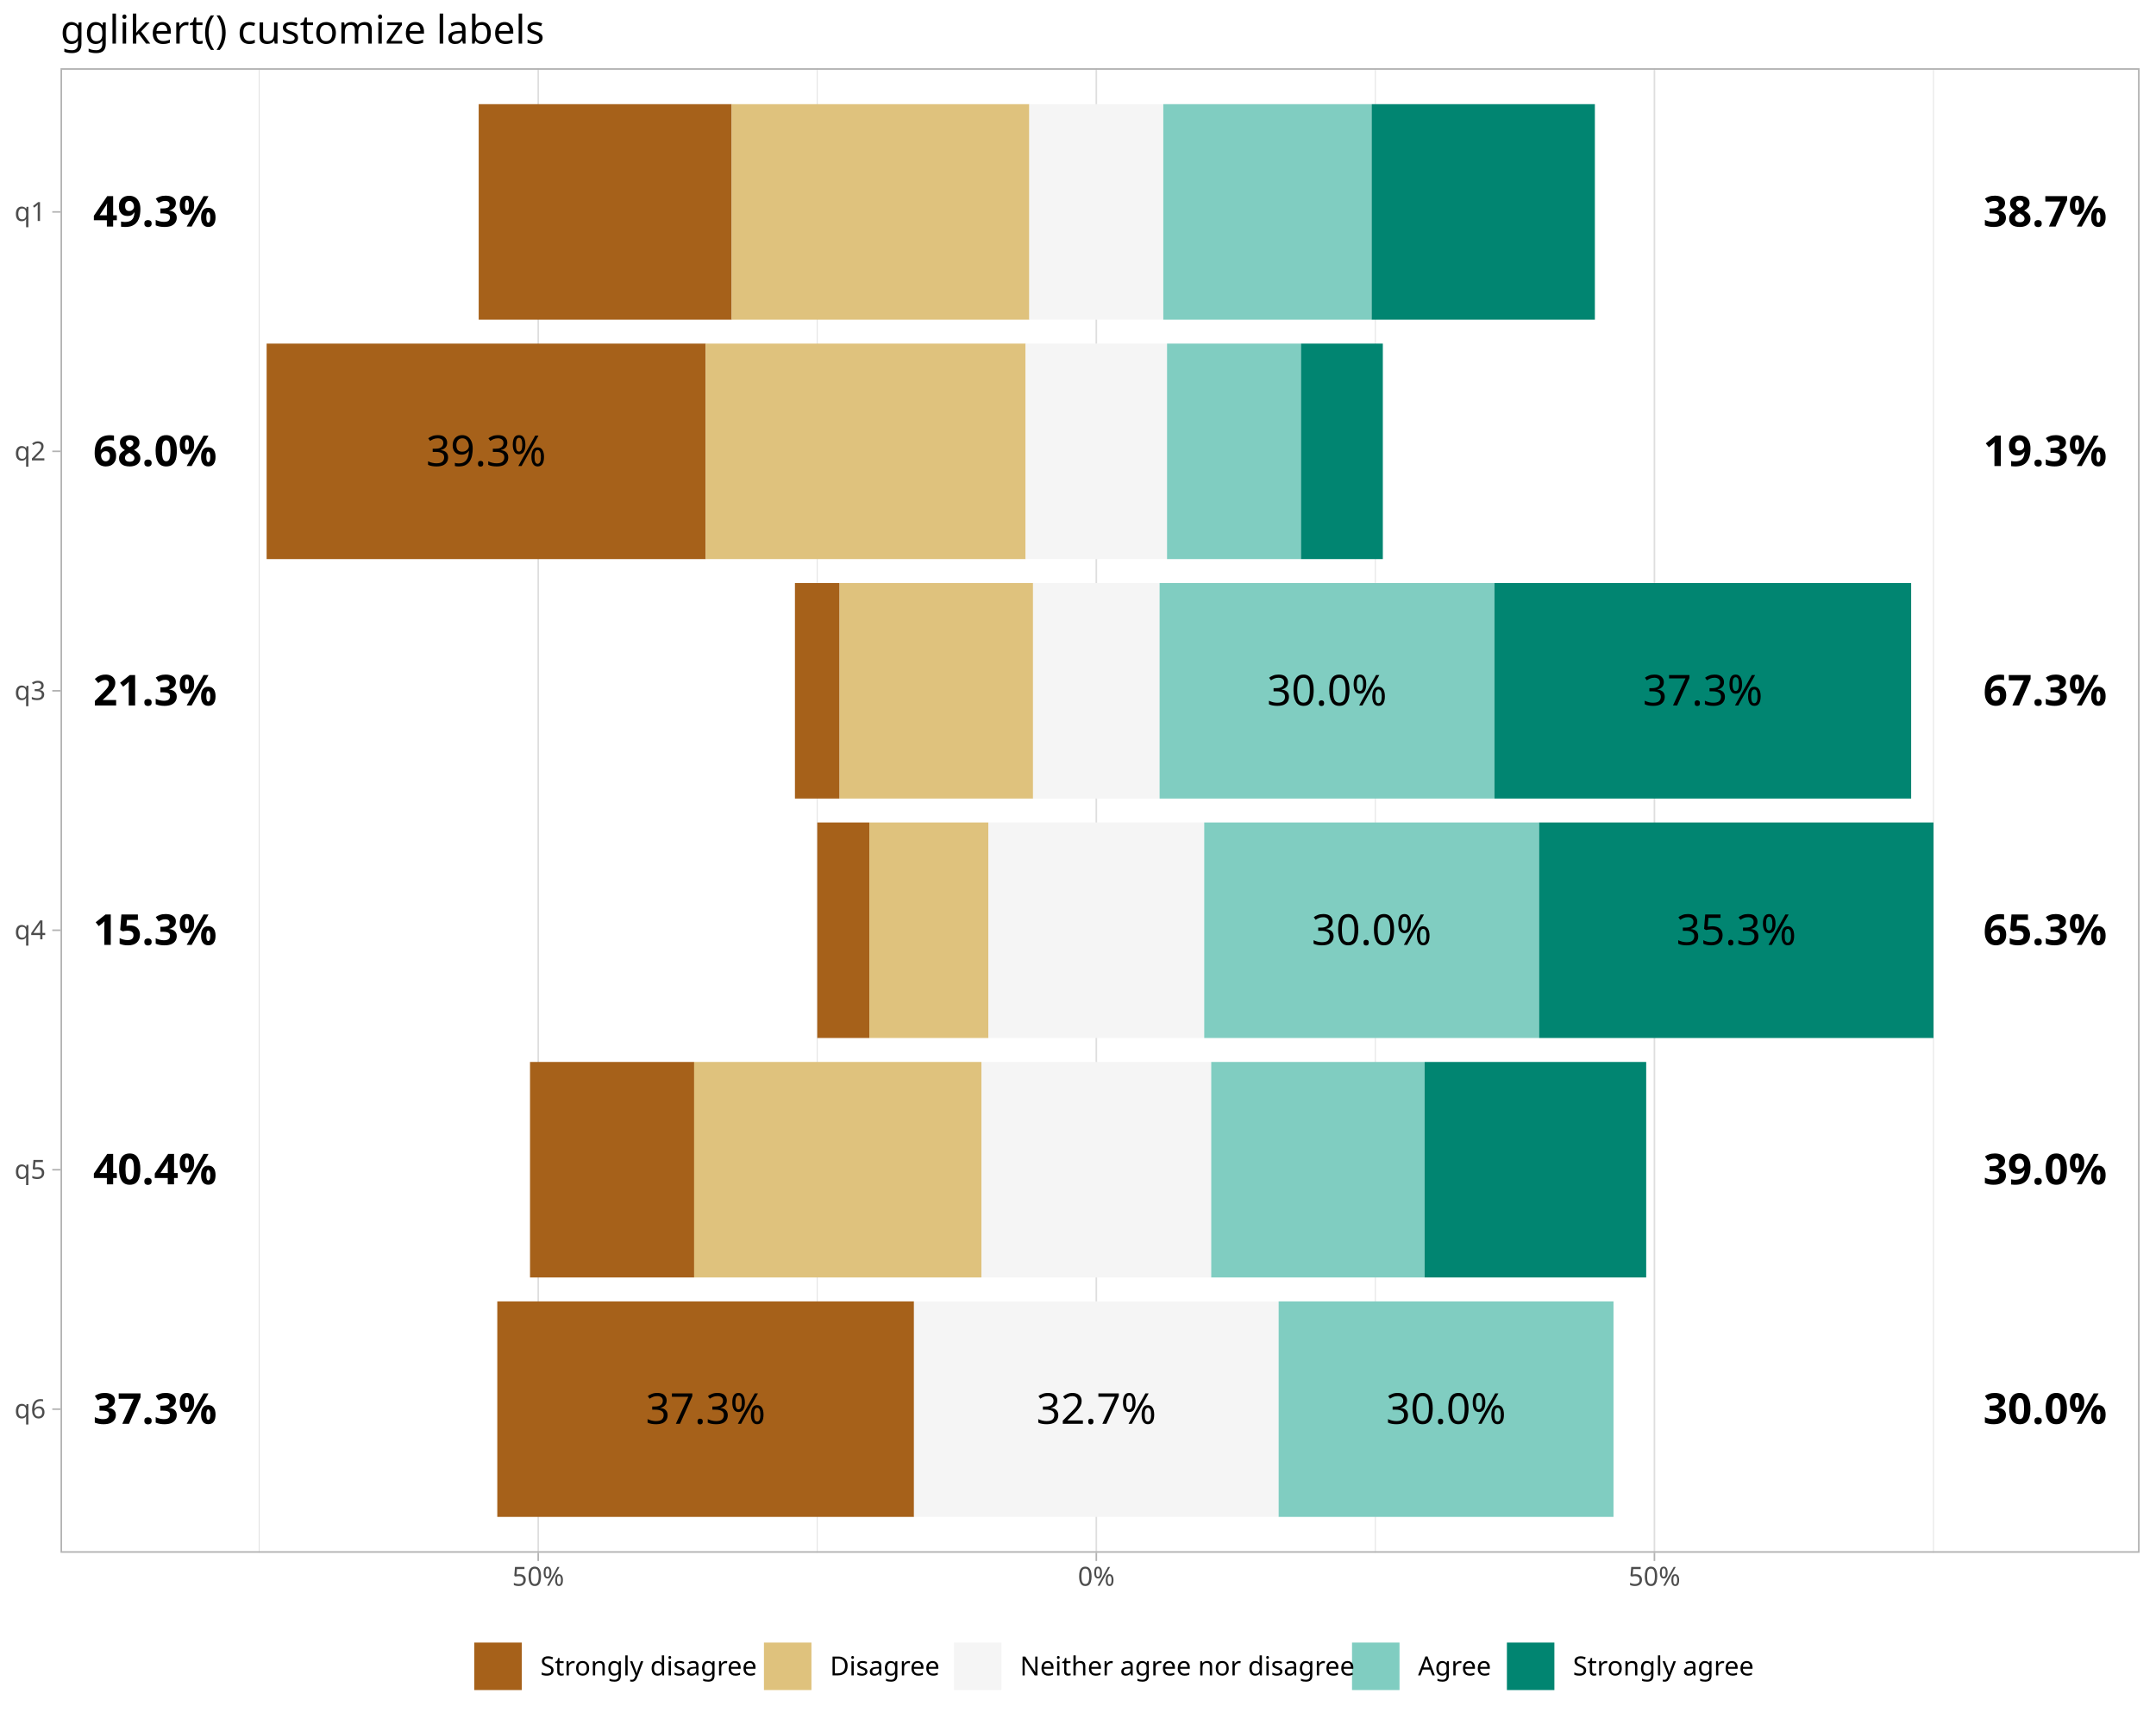
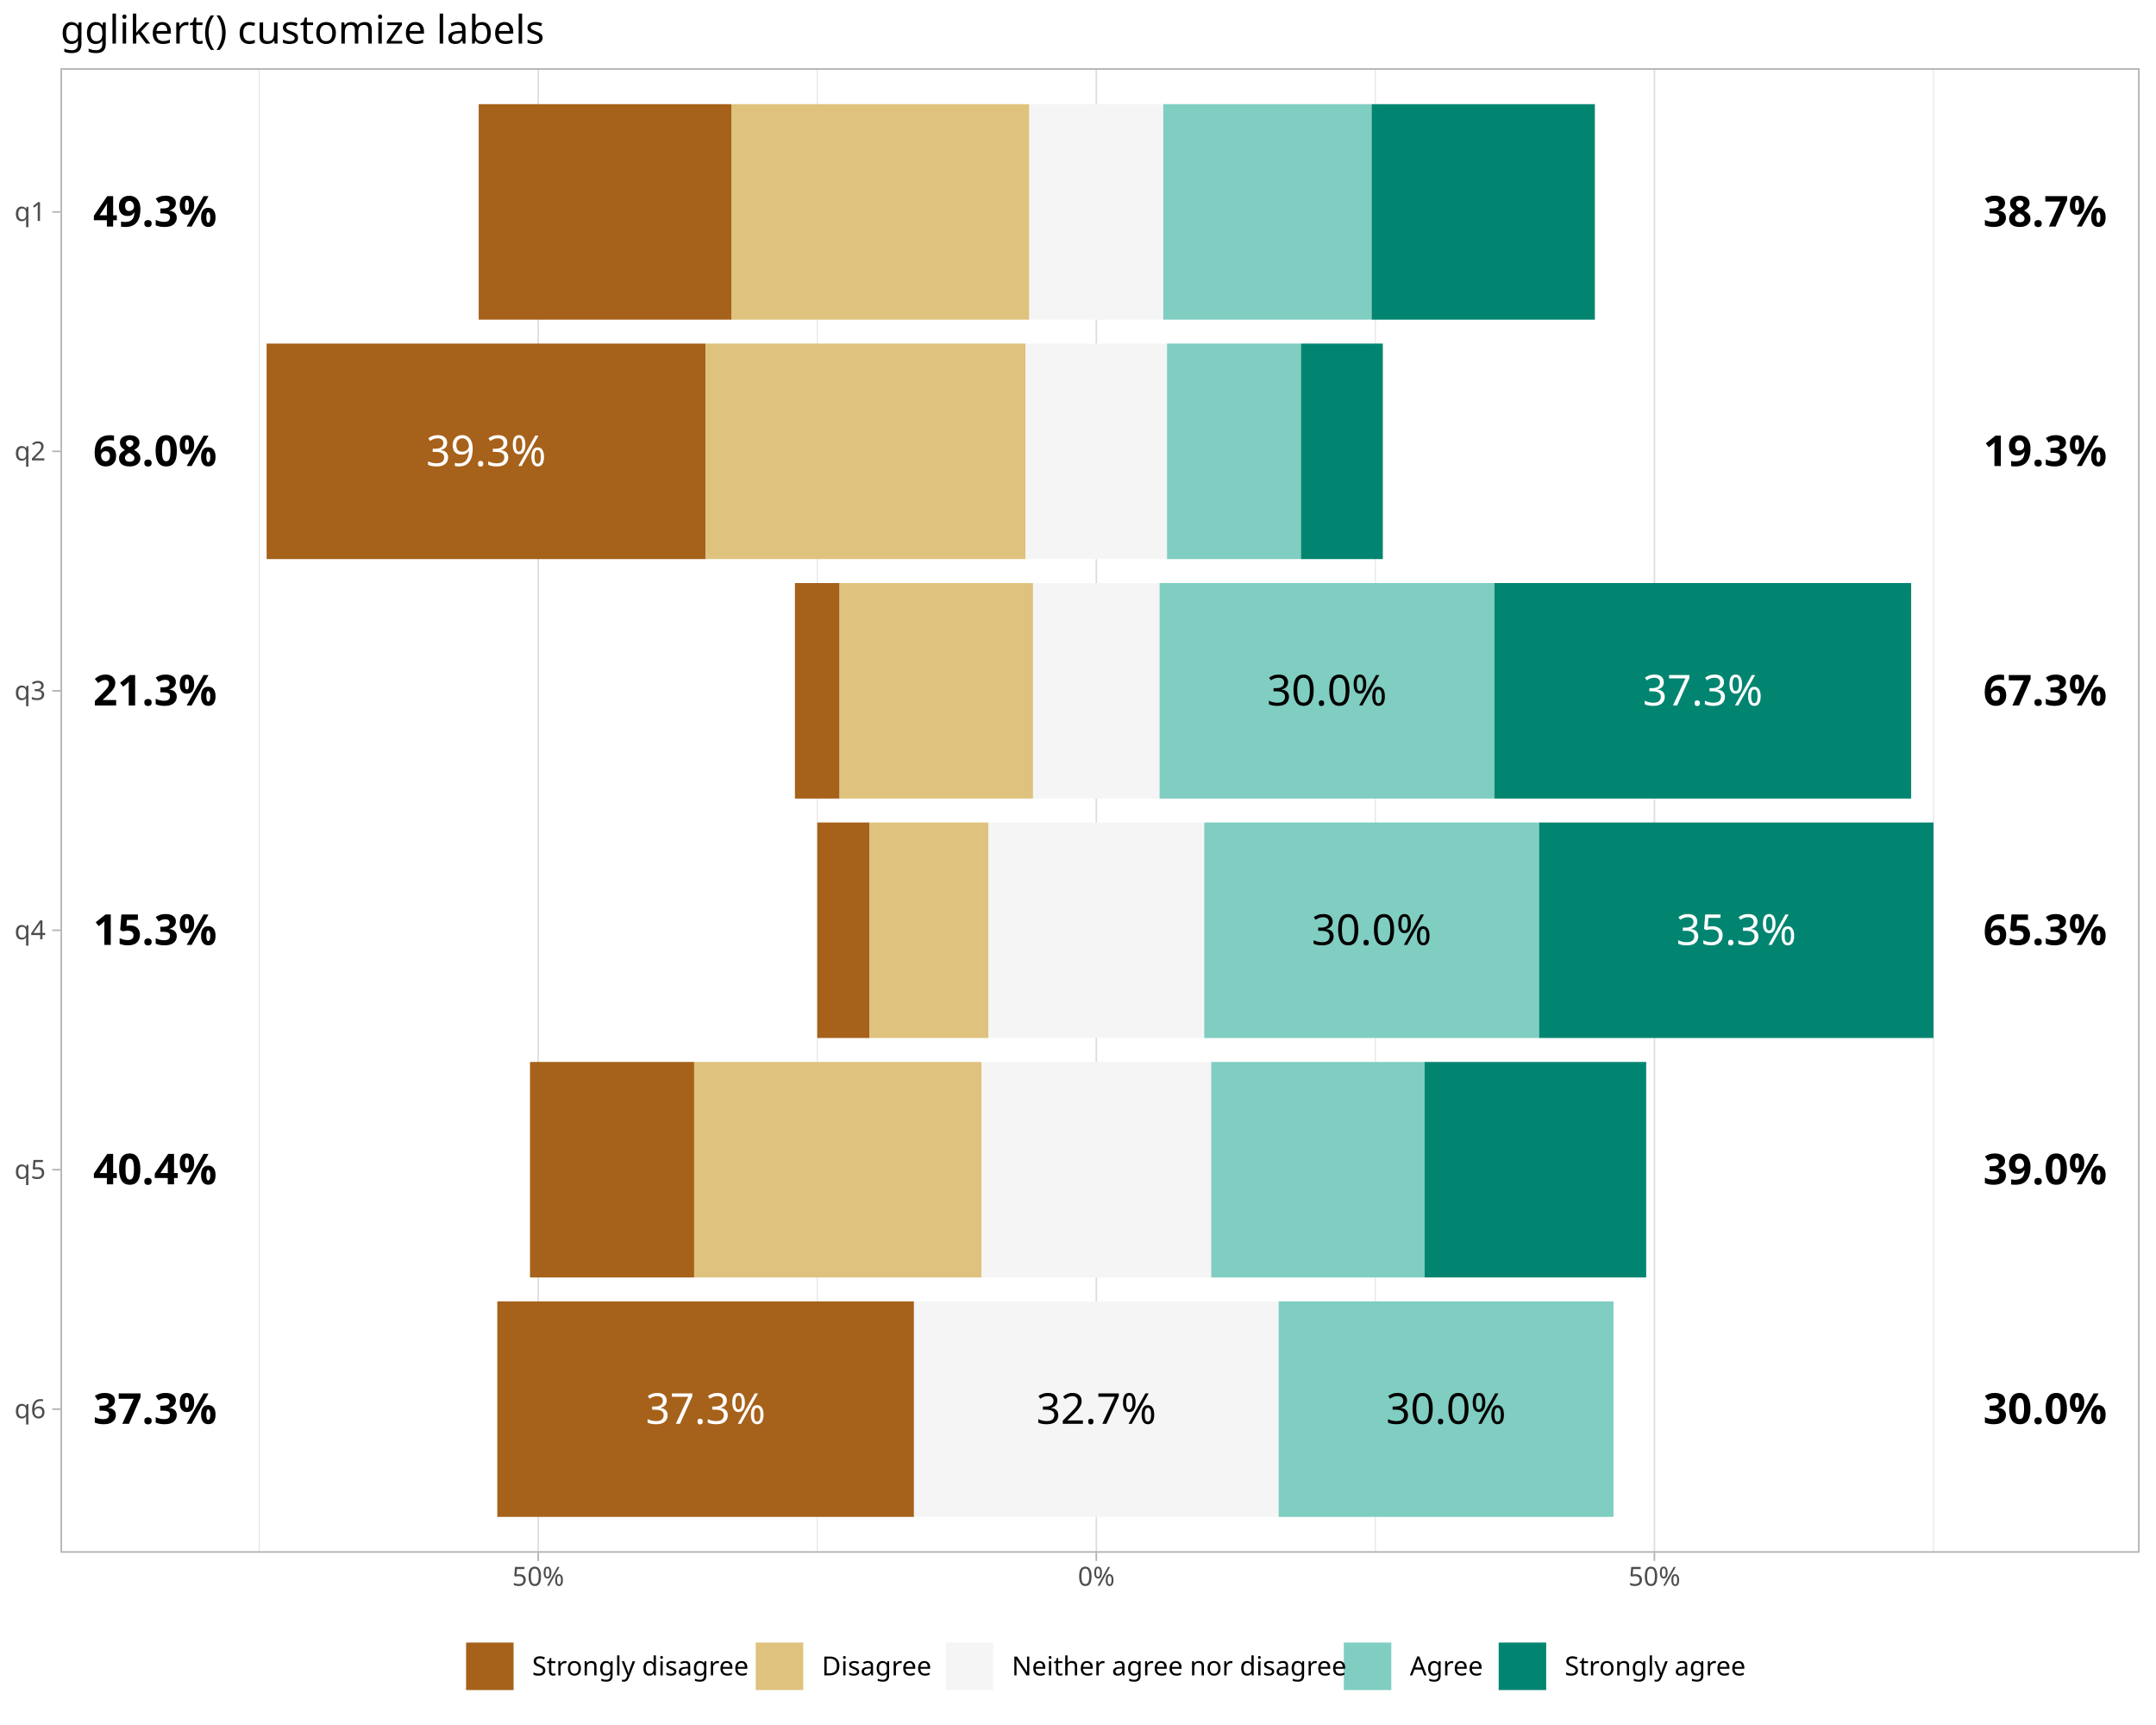
<svg xmlns="http://www.w3.org/2000/svg" class="svglite" data-engine-version="2.0" width="720.00pt" height="576.00pt" viewBox="0 0 720.00 576.00">
  <defs>
    <style type="text/css">
    .svglite line, .svglite polyline, .svglite polygon, .svglite path, .svglite rect, .svglite circle {
      fill: none;
      stroke: #000000;
      stroke-linecap: round;
      stroke-linejoin: round;
      stroke-miterlimit: 10.00;
    }
  </style>
  </defs>
  <rect width="100%" height="100%" style="stroke: none; fill: #FFFFFF;" />
  <defs>
    <clipPath id="cpMC4wMHw3MjAuMDB8MC4wMHw1NzYuMDA=">
      <rect x="0.00" y="0.00" width="720.00" height="576.00" />
    </clipPath>
  </defs>
  <g clip-path="url(#cpMC4wMHw3MjAuMDB8MC4wMHw1NzYuMDA=)">
    <rect x="0.00" y="0.00" width="720.00" height="576.00" style="stroke-width: 1.07; stroke: #FFFFFF; fill: #FFFFFF;" />
  </g>
  <defs>
    <clipPath id="cpMjAuMjB8NzE0LjUyfDIyLjc4fDUxOC41MQ==">
      <rect x="20.20" y="22.78" width="694.32" height="495.72" />
    </clipPath>
  </defs>
  <g clip-path="url(#cpMjAuMjB8NzE0LjUyfDIyLjc4fDUxOC41MQ==)">
    <rect x="20.20" y="22.78" width="694.32" height="495.72" style="stroke-width: 1.07; stroke: none; fill: #FFFFFF;" />
    <polyline points="86.55,518.51 86.55,22.78 " style="stroke-width: 0.27; stroke: #DEDEDE; stroke-linecap: butt;" />
    <polyline points="272.93,518.51 272.93,22.78 " style="stroke-width: 0.27; stroke: #DEDEDE; stroke-linecap: butt;" />
    <polyline points="459.31,518.51 459.31,22.78 " style="stroke-width: 0.27; stroke: #DEDEDE; stroke-linecap: butt;" />
    <polyline points="645.68,518.51 645.68,22.78 " style="stroke-width: 0.27; stroke: #DEDEDE; stroke-linecap: butt;" />
    <polyline points="179.74,518.51 179.74,22.78 " style="stroke-width: 0.53; stroke: #DEDEDE; stroke-linecap: butt;" />
    <polyline points="366.12,518.51 366.12,22.78 " style="stroke-width: 0.53; stroke: #DEDEDE; stroke-linecap: butt;" />
    <polyline points="552.50,518.51 552.50,22.78 " style="stroke-width: 0.53; stroke: #DEDEDE; stroke-linecap: butt;" />
    <rect x="166.07" y="434.55" width="139.16" height="71.96" style="stroke-width: 1.07; stroke: none; stroke-linecap: butt; stroke-linejoin: miter; fill: #A6611A;" />
    <rect x="305.23" y="434.55" width="0.00" height="71.96" style="stroke-width: 1.07; stroke: none; stroke-linecap: butt; stroke-linejoin: miter; fill: #DFC27D;" />
    <rect x="305.23" y="434.55" width="121.77" height="71.96" style="stroke-width: 1.07; stroke: none; stroke-linecap: butt; stroke-linejoin: miter; fill: #F5F5F5;" />
    <rect x="427.00" y="434.55" width="111.83" height="71.96" style="stroke-width: 1.07; stroke: none; stroke-linecap: butt; stroke-linejoin: miter; fill: #80CDC1;" />
    <rect x="538.83" y="434.55" width="0.00" height="71.96" style="stroke-width: 1.07; stroke: none; stroke-linecap: butt; stroke-linejoin: miter; fill: #018571;" />
    <rect x="177.00" y="354.60" width="54.82" height="71.96" style="stroke-width: 1.07; stroke: none; stroke-linecap: butt; stroke-linejoin: miter; fill: #A6611A;" />
    <rect x="231.82" y="354.60" width="95.93" height="71.96" style="stroke-width: 1.07; stroke: none; stroke-linecap: butt; stroke-linejoin: miter; fill: #DFC27D;" />
    <rect x="327.75" y="354.60" width="76.74" height="71.96" style="stroke-width: 1.07; stroke: none; stroke-linecap: butt; stroke-linejoin: miter; fill: #F5F5F5;" />
    <rect x="404.49" y="354.60" width="71.26" height="71.96" style="stroke-width: 1.07; stroke: none; stroke-linecap: butt; stroke-linejoin: miter; fill: #80CDC1;" />
    <rect x="475.75" y="354.60" width="74.00" height="71.96" style="stroke-width: 1.07; stroke: none; stroke-linecap: butt; stroke-linejoin: miter; fill: #018571;" />
    <rect x="272.93" y="274.64" width="17.40" height="71.96" style="stroke-width: 1.07; stroke: none; stroke-linecap: butt; stroke-linejoin: miter; fill: #A6611A;" />
    <rect x="290.32" y="274.64" width="39.76" height="71.96" style="stroke-width: 1.07; stroke: none; stroke-linecap: butt; stroke-linejoin: miter; fill: #DFC27D;" />
    <rect x="330.08" y="274.64" width="72.07" height="71.96" style="stroke-width: 1.07; stroke: none; stroke-linecap: butt; stroke-linejoin: miter; fill: #F5F5F5;" />
    <rect x="402.15" y="274.64" width="111.83" height="71.96" style="stroke-width: 1.07; stroke: none; stroke-linecap: butt; stroke-linejoin: miter; fill: #80CDC1;" />
    <rect x="513.98" y="274.64" width="131.71" height="71.96" style="stroke-width: 1.07; stroke: none; stroke-linecap: butt; stroke-linejoin: miter; fill: #018571;" />
    <rect x="265.47" y="194.69" width="14.91" height="71.96" style="stroke-width: 1.07; stroke: none; stroke-linecap: butt; stroke-linejoin: miter; fill: #A6611A;" />
    <rect x="280.38" y="194.69" width="64.61" height="71.96" style="stroke-width: 1.07; stroke: none; stroke-linecap: butt; stroke-linejoin: miter; fill: #DFC27D;" />
    <rect x="344.99" y="194.69" width="42.25" height="71.96" style="stroke-width: 1.07; stroke: none; stroke-linecap: butt; stroke-linejoin: miter; fill: #F5F5F5;" />
    <rect x="387.24" y="194.69" width="111.83" height="71.96" style="stroke-width: 1.07; stroke: none; stroke-linecap: butt; stroke-linejoin: miter; fill: #80CDC1;" />
    <rect x="499.07" y="194.69" width="139.16" height="71.96" style="stroke-width: 1.07; stroke: none; stroke-linecap: butt; stroke-linejoin: miter; fill: #018571;" />
    <rect x="89.04" y="114.73" width="146.62" height="71.96" style="stroke-width: 1.07; stroke: none; stroke-linecap: butt; stroke-linejoin: miter; fill: #A6611A;" />
    <rect x="235.65" y="114.73" width="106.86" height="71.96" style="stroke-width: 1.07; stroke: none; stroke-linecap: butt; stroke-linejoin: miter; fill: #DFC27D;" />
    <rect x="342.51" y="114.73" width="47.22" height="71.96" style="stroke-width: 1.07; stroke: none; stroke-linecap: butt; stroke-linejoin: miter; fill: #F5F5F5;" />
    <rect x="389.73" y="114.73" width="44.73" height="71.96" style="stroke-width: 1.07; stroke: none; stroke-linecap: butt; stroke-linejoin: miter; fill: #80CDC1;" />
    <rect x="434.46" y="114.73" width="27.34" height="71.96" style="stroke-width: 1.07; stroke: none; stroke-linecap: butt; stroke-linejoin: miter; fill: #018571;" />
    <rect x="159.86" y="34.78" width="84.49" height="71.96" style="stroke-width: 1.07; stroke: none; stroke-linecap: butt; stroke-linejoin: miter; fill: #A6611A;" />
    <rect x="244.35" y="34.78" width="99.40" height="71.96" style="stroke-width: 1.07; stroke: none; stroke-linecap: butt; stroke-linejoin: miter; fill: #DFC27D;" />
    <rect x="343.75" y="34.78" width="44.73" height="71.96" style="stroke-width: 1.07; stroke: none; stroke-linecap: butt; stroke-linejoin: miter; fill: #F5F5F5;" />
    <rect x="388.48" y="34.78" width="69.58" height="71.96" style="stroke-width: 1.07; stroke: none; stroke-linecap: butt; stroke-linejoin: miter; fill: #80CDC1;" />
    <rect x="458.06" y="34.78" width="74.55" height="71.96" style="stroke-width: 1.07; stroke: none; stroke-linecap: butt; stroke-linejoin: miter; fill: #018571;" />
-     <text x="235.65" y="475.43" text-anchor="middle" style="font-size: 14.23px; font-family: sans;" textLength="40.34px" lengthAdjust="spacingAndGlyphs">37.3%</text>
+     <text x="235.65" y="475.43" text-anchor="middle" style="font-size: 14.23px; fill: #FFFFFF; font-family: sans;" textLength="40.34px" lengthAdjust="spacingAndGlyphs">37.3%</text>
    <text x="366.12" y="475.43" text-anchor="middle" style="font-size: 14.23px; font-family: sans;" textLength="40.34px" lengthAdjust="spacingAndGlyphs">32.7%</text>
    <text x="482.91" y="475.43" text-anchor="middle" style="font-size: 14.23px; font-family: sans;" textLength="40.34px" lengthAdjust="spacingAndGlyphs">30.0%</text>
    <text x="458.06" y="315.52" text-anchor="middle" style="font-size: 14.23px; font-family: sans;" textLength="40.34px" lengthAdjust="spacingAndGlyphs">30.0%</text>
-     <text x="579.83" y="315.52" text-anchor="middle" style="font-size: 14.23px; font-family: sans;" textLength="40.34px" lengthAdjust="spacingAndGlyphs">35.3%</text>
+     <text x="579.83" y="315.52" text-anchor="middle" style="font-size: 14.23px; fill: #FFFFFF; font-family: sans;" textLength="40.34px" lengthAdjust="spacingAndGlyphs">35.3%</text>
    <text x="443.15" y="235.56" text-anchor="middle" style="font-size: 14.23px; font-family: sans;" textLength="40.34px" lengthAdjust="spacingAndGlyphs">30.0%</text>
-     <text x="568.65" y="235.56" text-anchor="middle" style="font-size: 14.23px; font-family: sans;" textLength="40.34px" lengthAdjust="spacingAndGlyphs">37.3%</text>
-     <text x="162.34" y="155.61" text-anchor="middle" style="font-size: 14.23px; font-family: sans;" textLength="40.34px" lengthAdjust="spacingAndGlyphs">39.3%</text>
+     <text x="568.65" y="235.56" text-anchor="middle" style="font-size: 14.23px; fill: #FFFFFF; font-family: sans;" textLength="40.34px" lengthAdjust="spacingAndGlyphs">37.3%</text>
+     <text x="162.34" y="155.61" text-anchor="middle" style="font-size: 14.23px; fill: #FFFFFF; font-family: sans;" textLength="40.34px" lengthAdjust="spacingAndGlyphs">39.3%</text>
    <text x="51.76" y="475.43" text-anchor="middle" style="font-size: 14.23px; font-weight: bold; font-family: sans;" textLength="40.34px" lengthAdjust="spacingAndGlyphs">37.3%</text>
    <text x="51.76" y="395.47" text-anchor="middle" style="font-size: 14.23px; font-weight: bold; font-family: sans;" textLength="40.34px" lengthAdjust="spacingAndGlyphs">40.4%</text>
    <text x="51.76" y="315.52" text-anchor="middle" style="font-size: 14.23px; font-weight: bold; font-family: sans;" textLength="40.34px" lengthAdjust="spacingAndGlyphs">15.3%</text>
    <text x="51.76" y="235.56" text-anchor="middle" style="font-size: 14.23px; font-weight: bold; font-family: sans;" textLength="40.34px" lengthAdjust="spacingAndGlyphs">21.3%</text>
    <text x="51.76" y="155.61" text-anchor="middle" style="font-size: 14.23px; font-weight: bold; font-family: sans;" textLength="40.34px" lengthAdjust="spacingAndGlyphs">68.0%</text>
    <text x="51.76" y="75.65" text-anchor="middle" style="font-size: 14.23px; font-weight: bold; font-family: sans;" textLength="40.34px" lengthAdjust="spacingAndGlyphs">49.3%</text>
    <text x="682.96" y="475.43" text-anchor="middle" style="font-size: 14.23px; font-weight: bold; font-family: sans;" textLength="40.34px" lengthAdjust="spacingAndGlyphs">30.0%</text>
    <text x="682.96" y="395.47" text-anchor="middle" style="font-size: 14.23px; font-weight: bold; font-family: sans;" textLength="40.34px" lengthAdjust="spacingAndGlyphs">39.0%</text>
    <text x="682.96" y="315.52" text-anchor="middle" style="font-size: 14.23px; font-weight: bold; font-family: sans;" textLength="40.34px" lengthAdjust="spacingAndGlyphs">65.3%</text>
    <text x="682.96" y="235.56" text-anchor="middle" style="font-size: 14.23px; font-weight: bold; font-family: sans;" textLength="40.34px" lengthAdjust="spacingAndGlyphs">67.3%</text>
    <text x="682.96" y="155.61" text-anchor="middle" style="font-size: 14.23px; font-weight: bold; font-family: sans;" textLength="40.34px" lengthAdjust="spacingAndGlyphs">19.3%</text>
    <text x="682.96" y="75.65" text-anchor="middle" style="font-size: 14.23px; font-weight: bold; font-family: sans;" textLength="40.34px" lengthAdjust="spacingAndGlyphs">38.7%</text>
    <rect x="20.20" y="22.78" width="694.32" height="495.72" style="stroke-width: 1.07; stroke: #B3B3B3;" />
  </g>
  <g clip-path="url(#cpMC4wMHw3MjAuMDB8MC4wMHw1NzYuMDA=)">
    <polyline points="179.74,521.25 179.74,518.51 " style="stroke-width: 0.53; stroke: #B3B3B3; stroke-linecap: butt;" />
    <polyline points="366.12,521.25 366.12,518.51 " style="stroke-width: 0.53; stroke: #B3B3B3; stroke-linecap: butt;" />
    <polyline points="552.50,521.25 552.50,518.51 " style="stroke-width: 0.53; stroke: #B3B3B3; stroke-linecap: butt;" />
    <text x="179.74" y="529.50" text-anchor="middle" style="font-size: 8.80px; fill: #4D4D4D; font-family: sans;" textLength="17.61px" lengthAdjust="spacingAndGlyphs">50%</text>
    <text x="366.12" y="529.50" text-anchor="middle" style="font-size: 8.80px; fill: #4D4D4D; font-family: sans;" textLength="12.72px" lengthAdjust="spacingAndGlyphs">0%</text>
    <text x="552.50" y="529.50" text-anchor="middle" style="font-size: 8.80px; fill: #4D4D4D; font-family: sans;" textLength="17.61px" lengthAdjust="spacingAndGlyphs">50%</text>
    <text x="15.27" y="473.56" text-anchor="end" style="font-size: 8.80px; fill: #4D4D4D; font-family: sans;" textLength="9.79px" lengthAdjust="spacingAndGlyphs">q6</text>
    <text x="15.27" y="393.61" text-anchor="end" style="font-size: 8.80px; fill: #4D4D4D; font-family: sans;" textLength="9.79px" lengthAdjust="spacingAndGlyphs">q5</text>
    <text x="15.27" y="313.65" text-anchor="end" style="font-size: 8.80px; fill: #4D4D4D; font-family: sans;" textLength="9.79px" lengthAdjust="spacingAndGlyphs">q4</text>
    <text x="15.27" y="233.70" text-anchor="end" style="font-size: 8.80px; fill: #4D4D4D; font-family: sans;" textLength="9.79px" lengthAdjust="spacingAndGlyphs">q3</text>
    <text x="15.27" y="153.74" text-anchor="end" style="font-size: 8.80px; fill: #4D4D4D; font-family: sans;" textLength="9.79px" lengthAdjust="spacingAndGlyphs">q2</text>
    <text x="15.27" y="73.78" text-anchor="end" style="font-size: 8.80px; fill: #4D4D4D; font-family: sans;" textLength="9.79px" lengthAdjust="spacingAndGlyphs">q1</text>
    <polyline points="17.46,470.53 20.20,470.53 " style="stroke-width: 0.53; stroke: #B3B3B3; stroke-linecap: butt;" />
    <polyline points="17.46,390.58 20.20,390.58 " style="stroke-width: 0.53; stroke: #B3B3B3; stroke-linecap: butt;" />
    <polyline points="17.46,310.62 20.20,310.62 " style="stroke-width: 0.53; stroke: #B3B3B3; stroke-linecap: butt;" />
    <polyline points="17.46,230.67 20.20,230.67 " style="stroke-width: 0.53; stroke: #B3B3B3; stroke-linecap: butt;" />
    <polyline points="17.46,150.71 20.20,150.71 " style="stroke-width: 0.53; stroke: #B3B3B3; stroke-linecap: butt;" />
    <polyline points="17.46,70.76 20.20,70.76 " style="stroke-width: 0.53; stroke: #B3B3B3; stroke-linecap: butt;" />
-     <rect x="146.72" y="542.28" width="441.29" height="28.24" style="stroke-width: 1.07; stroke: none; fill: #FFFFFF;" />
-     <rect x="157.68" y="547.76" width="17.28" height="17.28" style="stroke-width: 1.07; stroke: none; fill: #FFFFFF;" />
-     <rect x="158.38" y="548.47" width="15.86" height="15.86" style="stroke-width: 1.07; stroke: none; stroke-linecap: butt; stroke-linejoin: miter; fill: #A6611A;" />
-     <rect x="254.41" y="547.76" width="17.28" height="17.28" style="stroke-width: 1.07; stroke: none; fill: #FFFFFF;" />
-     <rect x="255.12" y="548.47" width="15.86" height="15.86" style="stroke-width: 1.07; stroke: none; stroke-linecap: butt; stroke-linejoin: miter; fill: #DFC27D;" />
-     <rect x="317.87" y="547.76" width="17.28" height="17.28" style="stroke-width: 1.07; stroke: none; fill: #FFFFFF;" />
-     <rect x="318.58" y="548.47" width="15.86" height="15.86" style="stroke-width: 1.07; stroke: none; stroke-linecap: butt; stroke-linejoin: miter; fill: #F5F5F5;" />
-     <rect x="450.80" y="547.76" width="17.28" height="17.28" style="stroke-width: 1.07; stroke: none; fill: #FFFFFF;" />
-     <rect x="451.51" y="548.47" width="15.86" height="15.86" style="stroke-width: 1.07; stroke: none; stroke-linecap: butt; stroke-linejoin: miter; fill: #80CDC1;" />
-     <rect x="502.52" y="547.76" width="17.28" height="17.28" style="stroke-width: 1.07; stroke: none; fill: #FFFFFF;" />
-     <rect x="503.23" y="548.47" width="15.86" height="15.86" style="stroke-width: 1.07; stroke: none; stroke-linecap: butt; stroke-linejoin: miter; fill: #018571;" />
-     <text x="180.44" y="559.43" style="font-size: 8.80px; font-family: sans;" textLength="68.49px" lengthAdjust="spacingAndGlyphs">Strongly disagree</text>
-     <text x="277.17" y="559.43" style="font-size: 8.80px; font-family: sans;" textLength="35.22px" lengthAdjust="spacingAndGlyphs">Disagree</text>
-     <text x="340.63" y="559.43" style="font-size: 8.80px; font-family: sans;" textLength="104.69px" lengthAdjust="spacingAndGlyphs">Neither agree nor disagree</text>
-     <text x="473.56" y="559.43" style="font-size: 8.80px; font-family: sans;" textLength="23.49px" lengthAdjust="spacingAndGlyphs">Agree</text>
-     <text x="525.28" y="559.43" style="font-size: 8.80px; font-family: sans;" textLength="57.24px" lengthAdjust="spacingAndGlyphs">Strongly agree</text>
+     <rect x="149.46" y="542.28" width="435.81" height="28.24" style="stroke-width: 1.07; stroke: none; fill: #FFFFFF;" />
+     <rect x="154.94" y="547.76" width="17.28" height="17.28" style="stroke-width: 1.07; stroke: none; fill: #FFFFFF;" />
+     <rect x="155.65" y="548.47" width="15.86" height="15.86" style="stroke-width: 1.07; stroke: none; stroke-linecap: butt; stroke-linejoin: miter; fill: #A6611A;" />
+     <rect x="251.67" y="547.76" width="17.28" height="17.28" style="stroke-width: 1.07; stroke: none; fill: #FFFFFF;" />
+     <rect x="252.38" y="548.47" width="15.86" height="15.86" style="stroke-width: 1.07; stroke: none; stroke-linecap: butt; stroke-linejoin: miter; fill: #DFC27D;" />
+     <rect x="315.13" y="547.76" width="17.28" height="17.28" style="stroke-width: 1.07; stroke: none; fill: #FFFFFF;" />
+     <rect x="315.84" y="548.47" width="15.86" height="15.86" style="stroke-width: 1.07; stroke: none; stroke-linecap: butt; stroke-linejoin: miter; fill: #F5F5F5;" />
+     <rect x="448.06" y="547.76" width="17.28" height="17.28" style="stroke-width: 1.07; stroke: none; fill: #FFFFFF;" />
+     <rect x="448.77" y="548.47" width="15.86" height="15.86" style="stroke-width: 1.07; stroke: none; stroke-linecap: butt; stroke-linejoin: miter; fill: #80CDC1;" />
+     <rect x="499.78" y="547.76" width="17.28" height="17.28" style="stroke-width: 1.07; stroke: none; fill: #FFFFFF;" />
+     <rect x="500.49" y="548.47" width="15.86" height="15.86" style="stroke-width: 1.07; stroke: none; stroke-linecap: butt; stroke-linejoin: miter; fill: #018571;" />
+     <text x="177.70" y="559.43" style="font-size: 8.80px; font-family: sans;" textLength="68.49px" lengthAdjust="spacingAndGlyphs">Strongly disagree</text>
+     <text x="274.43" y="559.43" style="font-size: 8.80px; font-family: sans;" textLength="35.22px" lengthAdjust="spacingAndGlyphs">Disagree</text>
+     <text x="337.89" y="559.43" style="font-size: 8.80px; font-family: sans;" textLength="104.69px" lengthAdjust="spacingAndGlyphs">Neither agree nor disagree</text>
+     <text x="470.82" y="559.43" style="font-size: 8.80px; font-family: sans;" textLength="23.49px" lengthAdjust="spacingAndGlyphs">Agree</text>
+     <text x="522.54" y="559.43" style="font-size: 8.80px; font-family: sans;" textLength="57.24px" lengthAdjust="spacingAndGlyphs">Strongly agree</text>
    <text x="20.20" y="14.56" style="font-size: 13.20px; font-family: sans;" textLength="152.61px" lengthAdjust="spacingAndGlyphs">gglikert() customize labels</text>
  </g>
</svg>
